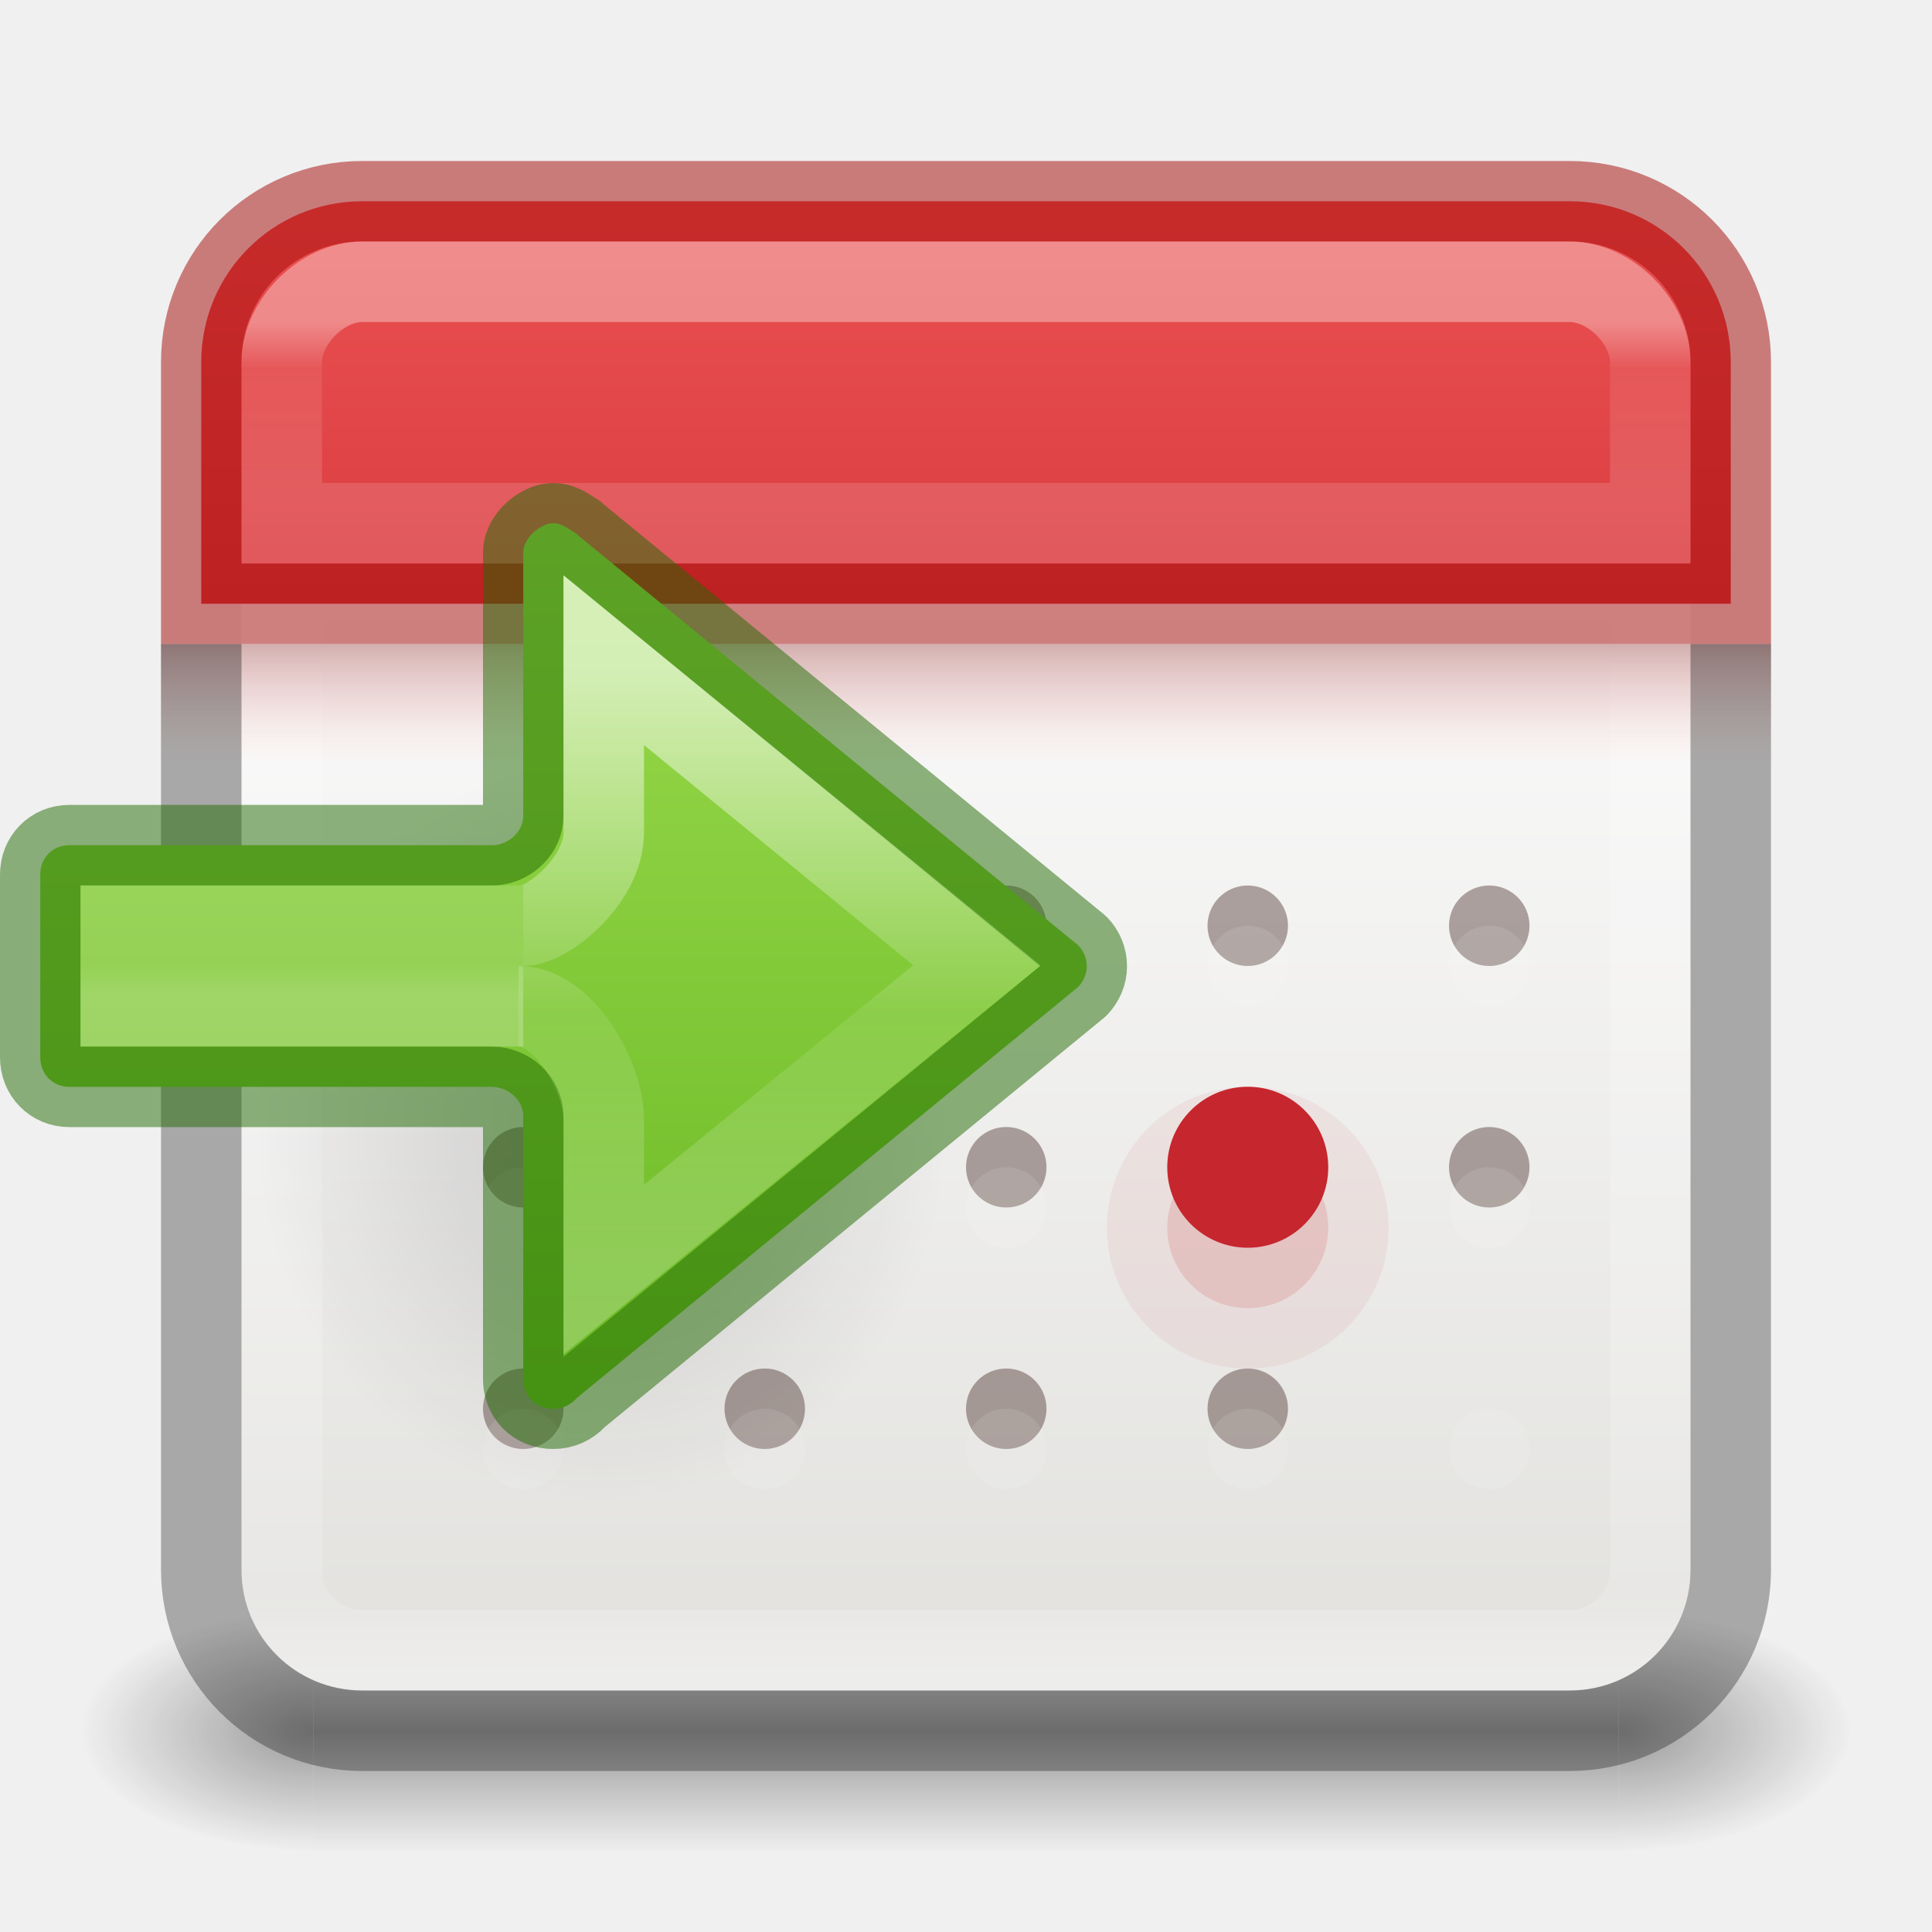
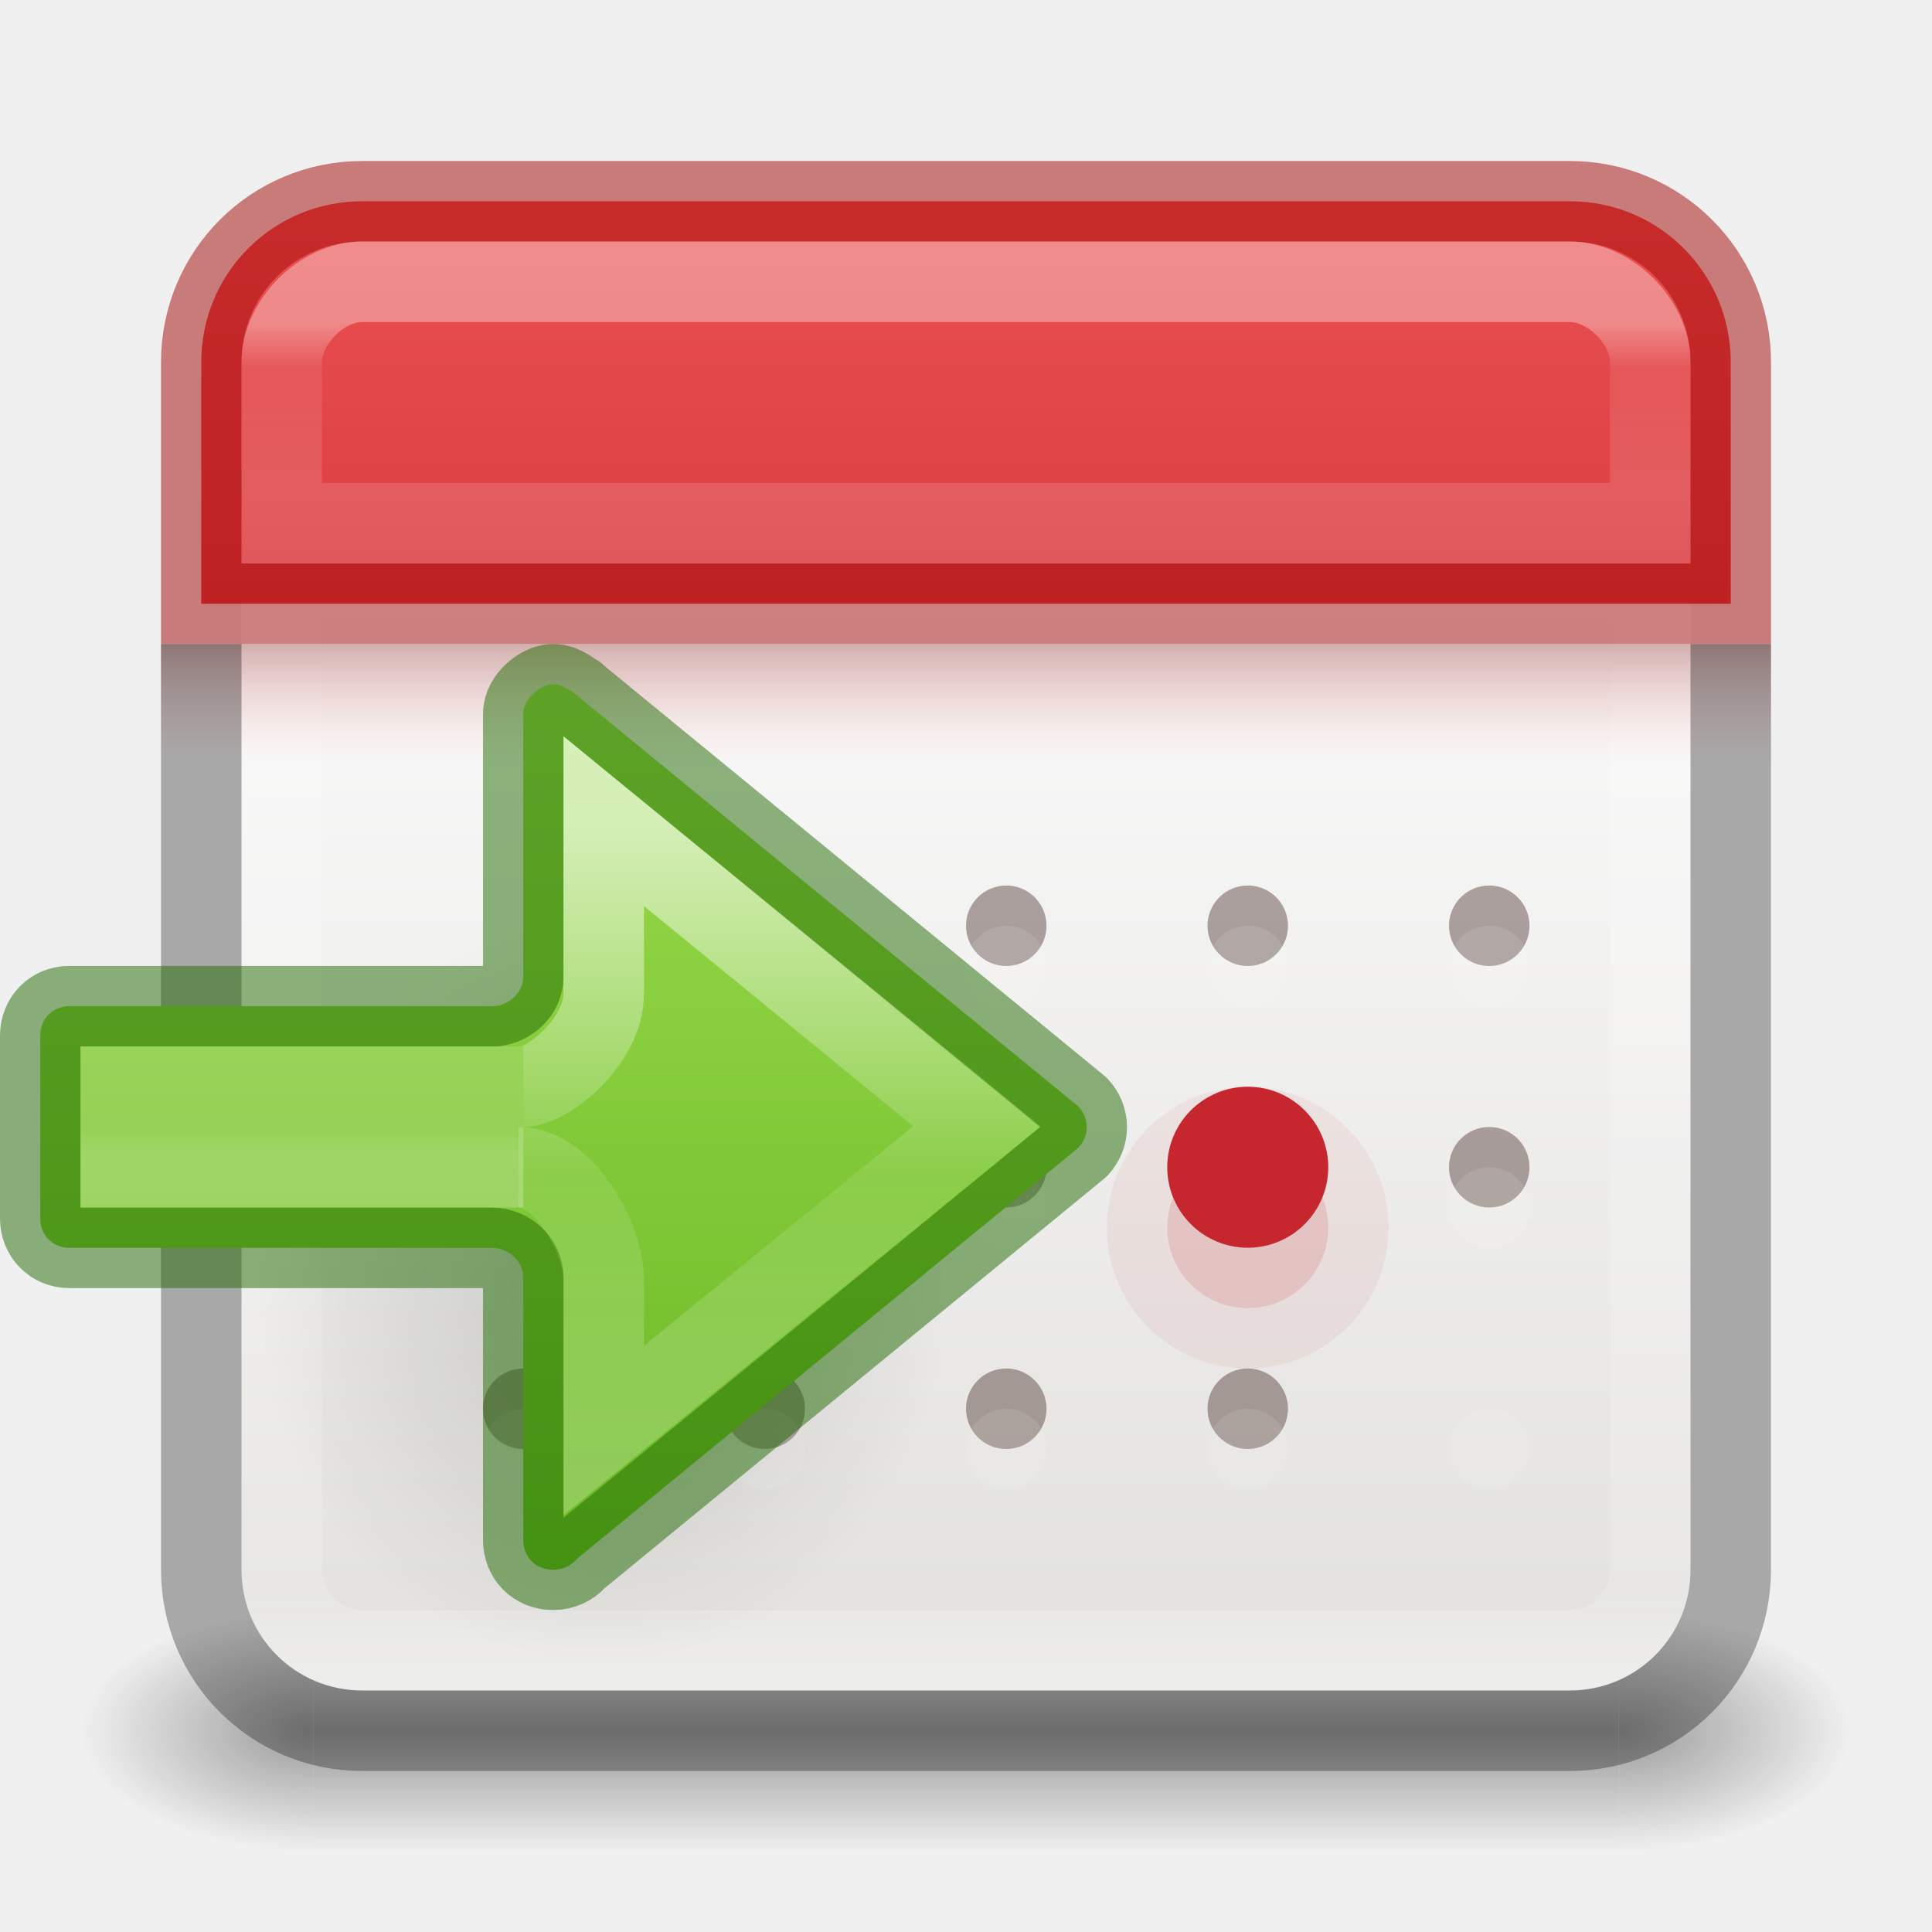
<svg xmlns="http://www.w3.org/2000/svg" width="24" height="24" viewBox="0 0 24 24" fill="none" version="1.1" id="svg69">
  <g opacity="0.4" id="g3">
    <path d="M23 20H20.105V23H23V20Z" fill="url(#paint0_radial_686_3252)" id="path1" />
    <path d="M1 23H3.895V20H1V23Z" fill="url(#paint1_radial_686_3252)" id="path2" />
    <path d="M20.105 20H3.895V23H20.105V20Z" fill="url(#paint2_linear_686_3252)" id="path3" />
  </g>
  <path d="M4.5 3C3.669 3 3 3.669 3 4.5V19.5C3 20.331 3.669 21 4.5 21H19.5C20.331 21 21 20.331 21 19.5V4.5C21 3.669 20.331 3 19.5 3H4.5Z" fill="url(#paint3_linear_686_3252)" id="path4" />
  <g opacity="0.4" id="g16">
    <path d="M18 11.5C18 11.224 18.224 11 18.5 11C18.776 11 19 11.224 19 11.5C19 11.776 18.776 12 18.5 12C18.224 12 18 11.776 18 11.5Z" fill="#3D211B" id="path5" />
    <path d="M15 11.5C15 11.224 15.224 11 15.5 11C15.776 11 16 11.224 16 11.5C16 11.776 15.776 12 15.5 12C15.224 12 15 11.776 15 11.5Z" fill="#3D211B" id="path6" />
    <path d="M12 11.5C12 11.224 12.224 11 12.5 11C12.776 11 13 11.224 13 11.5C13 11.776 12.776 12 12.5 12C12.224 12 12 11.776 12 11.5Z" fill="#3D211B" id="path7" />
    <path d="M9 11.5C9 11.224 9.224 11 9.5 11C9.776 11 10 11.224 10 11.5C10 11.776 9.776 12 9.5 12C9.224 12 9 11.776 9 11.5Z" fill="#3D211B" id="path8" />
    <path d="M18 14.5C18 14.224 18.224 14 18.5 14C18.776 14 19 14.224 19 14.5C19 14.776 18.776 15 18.5 15C18.224 15 18 14.776 18 14.5Z" fill="#3D211B" id="path9" />
    <path d="M12 14.5C12 14.224 12.224 14 12.5 14C12.776 14 13 14.224 13 14.5C13 14.776 12.776 15 12.5 15C12.224 15 12 14.776 12 14.5Z" fill="#3D211B" id="path10" />
    <path d="M9 14.5C9 14.224 9.224 14 9.5 14C9.776 14 10 14.224 10 14.5C10 14.776 9.776 15 9.5 15C9.224 15 9 14.776 9 14.5Z" fill="#3D211B" id="path11" />
    <path d="M15 17.5C15 17.224 15.224 17 15.5 17C15.776 17 16 17.224 16 17.5C16 17.776 15.776 18 15.5 18C15.224 18 15 17.776 15 17.5Z" fill="#3D211B" id="path12" />
    <path d="M12 17.5C12 17.224 12.224 17 12.5 17C12.776 17 13 17.224 13 17.5C13 17.776 12.776 18 12.5 18C12.224 18 12 17.776 12 17.5Z" fill="#3D211B" id="path13" />
    <path d="M9 17.5C9 17.224 9.224 17 9.5 17C9.776 17 10 17.224 10 17.5C10 17.776 9.776 18 9.5 18C9.224 18 9 17.776 9 17.5Z" fill="#3D211B" id="path14" />
    <path d="M6 14.5C6 14.224 6.224 14 6.5 14C6.776 14 7 14.224 7 14.5C7 14.776 6.776 15 6.5 15C6.224 15 6 14.776 6 14.5Z" fill="#3D211B" id="path15" />
    <path d="M6 17.5C6 17.224 6.224 17 6.5 17C6.776 17 7 17.224 7 17.5C7 17.776 6.776 18 6.5 18C6.224 18 6 17.776 6 17.5Z" fill="#3D211B" id="path16" />
  </g>
  <g opacity="0.1" id="g29">
    <path d="M18 12C18 11.724 18.224 11.5 18.5 11.5C18.776 11.5 19 11.724 19 12C19 12.276 18.776 12.5 18.5 12.5C18.224 12.5 18 12.276 18 12Z" fill="white" id="path17" />
    <path d="M15 12C15 11.724 15.224 11.5 15.5 11.5C15.776 11.5 16 11.724 16 12C16 12.276 15.776 12.5 15.5 12.5C15.224 12.5 15 12.276 15 12Z" fill="white" id="path18" />
    <path d="M12 12C12 11.724 12.224 11.5 12.5 11.5C12.776 11.5 13 11.724 13 12C13 12.276 12.776 12.5 12.5 12.5C12.224 12.5 12 12.276 12 12Z" fill="white" id="path19" />
    <path d="M9 12C9 11.724 9.224 11.5 9.5 11.5C9.776 11.5 10 11.724 10 12C10 12.276 9.776 12.5 9.5 12.5C9.224 12.5 9 12.276 9 12Z" fill="white" id="path20" />
    <path d="M18 15C18 14.724 18.224 14.5 18.5 14.5C18.776 14.5 19 14.724 19 15C19 15.276 18.776 15.5 18.5 15.5C18.224 15.5 18 15.276 18 15Z" fill="white" id="path21" />
    <path d="M12 15C12 14.724 12.224 14.5 12.5 14.5C12.776 14.5 13 14.724 13 15C13 15.276 12.776 15.5 12.5 15.5C12.224 15.5 12 15.276 12 15Z" fill="white" id="path22" />
    <path d="M9 15C9 14.724 9.224 14.5 9.5 14.5C9.776 14.5 10 14.724 10 15C10 15.276 9.776 15.5 9.5 15.5C9.224 15.5 9 15.276 9 15Z" fill="white" id="path23" />
    <path d="M18 18C18 17.724 18.224 17.5 18.5 17.5C18.776 17.5 19 17.724 19 18C19 18.276 18.776 18.5 18.5 18.5C18.224 18.5 18 18.276 18 18Z" fill="white" id="path24" />
    <path d="M15 18C15 17.724 15.224 17.5 15.5 17.5C15.776 17.5 16 17.724 16 18C16 18.276 15.776 18.5 15.5 18.5C15.224 18.5 15 18.276 15 18Z" fill="white" id="path25" />
    <path d="M12 18C12 17.724 12.224 17.5 12.5 17.5C12.776 17.5 13 17.724 13 18C13 18.276 12.776 18.5 12.5 18.5C12.224 18.5 12 18.276 12 18Z" fill="white" id="path26" />
    <path d="M9 18C9 17.724 9.224 17.5 9.5 17.5C9.776 17.5 10 17.724 10 18C10 18.276 9.776 18.5 9.5 18.5C9.224 18.5 9 18.276 9 18Z" fill="white" id="path27" />
    <path d="M6 15C6 14.724 6.224 14.5 6.5 14.5C6.776 14.5 7 14.724 7 15C7 15.276 6.776 15.5 6.5 15.5C6.224 15.5 6 15.276 6 15Z" fill="white" id="path28" />
    <path d="M6 18C6 17.724 6.224 17.5 6.5 17.5C6.776 17.5 7 17.724 7 18C7 18.276 6.776 18.5 6.5 18.5C6.224 18.5 6 18.276 6 18Z" fill="white" id="path29" />
  </g>
  <path opacity="0.07" d="M17.25 15.25C17.25 16.216 16.466 17 15.5 17C14.534 17 13.75 16.216 13.75 15.25C13.75 14.284 14.534 13.5 15.5 13.5C16.466 13.5 17.25 14.284 17.25 15.25Z" fill="#C6262E" id="path30" />
  <path opacity="0.15" d="M15.5 16.25C16.052 16.25 16.5 15.802 16.5 15.25C16.5 14.698 16.052 14.25 15.5 14.25C14.948 14.25 14.5 14.698 14.5 15.25C14.5 15.802 14.948 16.25 15.5 16.25Z" fill="#C6262E" id="path31" />
  <path d="M15.5 15.5C16.052 15.5 16.5 15.052 16.5 14.5C16.5 13.948 16.052 13.5 15.5 13.5C14.948 13.5 14.5 13.948 14.5 14.5C14.5 15.052 14.948 15.5 15.5 15.5Z" fill="#C6262E" id="path32" />
  <path d="M19.501 3.499H4.501C3.949 3.499 3.501 3.946 3.501 4.499V19.499C3.501 20.051 3.949 20.499 4.501 20.499H19.501C20.053 20.499 20.501 20.051 20.501 19.499V4.499C20.501 3.946 20.053 3.499 19.501 3.499Z" stroke="url(#paint4_linear_686_3252)" stroke-linecap="round" stroke-linejoin="round" id="path33" />
  <path opacity="0.3" d="M22 8H2V9.5H22V8Z" fill="url(#paint5_linear_686_3252)" id="path34" />
  <path d="M4.5 2.5C3.392 2.5 2.5 3.392 2.5 4.5V7.5H21.5V4.5C21.5 3.392 20.608 2.5 19.5 2.5H4.5Z" fill="url(#paint6_linear_686_3252)" stroke="#A10705" stroke-opacity="0.502" id="path35" />
  <path opacity="0.35" d="M3.5 4.5V6.5H20.5V4.5C20.5 4 20 3.5 19.5 3.5H4.5C4 3.5 3.5 4 3.5 4.5Z" stroke="url(#paint7_linear_686_3252)" stroke-linecap="round" id="path36" />
  <path opacity="0.3" d="M2.5 8V19.5C2.5 20.608 3.392 21.5 4.5 21.5H19.5C20.608 21.5 21.5 20.608 21.5 19.5V8" stroke="black" id="path37" />
-   <path opacity="0.141" fill-rule="evenodd" clip-rule="evenodd" d="M3.152 14.045C3.152 12.817 3.607 11.64 4.416 10.772C5.226 9.904 6.324 9.416 7.469 9.416C8.614 9.416 9.713 9.904 10.522 10.772C11.332 11.64 11.787 12.817 11.787 14.045C11.787 15.272 11.332 16.449 10.522 17.317C9.713 18.185 8.614 18.673 7.469 18.673C6.324 18.673 5.226 18.185 4.416 17.317C3.607 16.449 3.152 15.272 3.152 14.045Z" fill="url(#paint8_radial_686_3252)" id="path38" />
-   <path d="M6.871 6.5C7 6.5 7.1 6.601 7.156 6.626C7.161 6.632 7.166 6.637 7.171 6.642L13.396 11.745C13.461 11.812 13.5 11.903 13.5 12.002C13.5 12.101 13.461 12.186 13.396 12.258L7.171 17.361C7.166 17.366 7.161 17.371 7.156 17.377C7.086 17.453 6.988 17.5 6.871 17.5C6.653 17.5 6.5 17.342 6.5 17.128V13.867C6.5 13.668 6.318 13.501 6.107 13.501H0.861C0.655 13.501 0.5 13.343 0.5 13.133V10.866C0.5 10.656 0.655 10.499 0.861 10.499H6.142C6.336 10.48 6.5 10.322 6.5 10.134V6.867C6.5 6.676 6.723 6.5 6.871 6.5Z" fill="url(#paint9_linear_686_3252)" stroke="#206B00" stroke-opacity="0.5" stroke-linecap="round" stroke-linejoin="round" id="path39" />
-   <path opacity="0.6" d="M6.5 12.5H1.5V11.5H6.5" stroke="url(#paint10_linear_686_3252)" stroke-width="1" id="path40" />
-   <path opacity="0.6" d="M6.441 12.5C7.009 12.5 7.5 13.378 7.5 13.906V15.77L12.135 11.991L7.5 8.201V10.34C7.5 10.94 6.801 11.5 6.5 11.5" stroke="url(#paint11_linear_686_3252)" id="path41" />
+   <path opacity="0.141" fill-rule="evenodd" clip-rule="evenodd" d="M3.152 16.045C3.152 14.817 3.607 13.64 4.416 12.772C5.226 11.904 6.324 11.416 7.469 11.416C8.614 11.416 9.713 11.904 10.522 12.772C11.332 13.64 11.787 14.817 11.787 16.045C11.787 17.272 11.332 18.449 10.522 19.317C9.713 20.185 8.614 20.673 7.469 20.673C6.324 20.673 5.226 20.185 4.416 19.317C3.607 18.449 3.152 17.272 3.152 16.045Z" fill="url(#paint8_radial_686_3252)" id="path38" />
+   <path d="M6.871 8.5C7 8.5 7.1 8.601 7.156 8.626C7.161 8.632 7.166 8.637 7.171 8.642L13.396 13.745C13.461 13.812 13.5 13.903 13.5 14.002C13.5 14.101 13.461 14.186 13.396 14.258L7.171 19.361C7.166 19.366 7.161 19.371 7.156 19.377C7.086 19.453 6.988 19.5 6.871 19.5C6.653 19.5 6.5 19.342 6.5 19.128V15.867C6.5 15.668 6.318 15.501 6.107 15.501H0.861C0.655 15.501 0.5 15.343 0.5 15.133V12.866C0.5 12.656 0.655 12.499 0.861 12.499H6.142C6.336 12.48 6.5 12.322 6.5 12.134V8.867C6.5 8.676 6.723 8.5 6.871 8.5Z" fill="url(#paint9_linear_686_3252)" stroke="#206B00" stroke-opacity="0.5" stroke-linecap="round" stroke-linejoin="round" id="path39" />
+   <path opacity="0.6" d="M6.5 14.5H1.5V13.5H6.5" stroke="url(#paint10_linear_686_3252)" stroke-width="1" id="path40" />
+   <path opacity="0.6" d="M6.441 14.5C7.009 14.5 7.5 15.378 7.5 15.906V17.77L12.135 13.991L7.5 10.201V12.34C7.5 12.94 6.801 13.5 6.5 13.5" stroke="url(#paint11_linear_686_3252)" id="path41" />
  <defs id="defs69">
    <radialGradient id="paint0_radial_686_3252" cx="0" cy="0" r="1" gradientUnits="userSpaceOnUse" gradientTransform="translate(20.1012 21.5) scale(2.90022 1.5)">
      <stop stop-color="#181818" id="stop41" />
      <stop offset="1" stop-color="#181818" stop-opacity="0" id="stop42" />
    </radialGradient>
    <radialGradient id="paint1_radial_686_3252" cx="0" cy="0" r="1" gradientUnits="userSpaceOnUse" gradientTransform="translate(3.89884 21.5) rotate(180) scale(2.90022 1.5)">
      <stop stop-color="#181818" id="stop43" />
      <stop offset="1" stop-color="#181818" stop-opacity="0" id="stop44" />
    </radialGradient>
    <linearGradient id="paint2_linear_686_3252" x1="12.613" y1="23.012" x2="12.613" y2="20" gradientUnits="userSpaceOnUse">
      <stop stop-color="#181818" stop-opacity="0" id="stop45" />
      <stop offset="0.5" stop-color="#181818" id="stop46" />
      <stop offset="1" stop-color="#181818" stop-opacity="0" id="stop47" />
    </linearGradient>
    <linearGradient id="paint3_linear_686_3252" x1="12.478" y1="7.455" x2="12.478" y2="20.776" gradientUnits="userSpaceOnUse">
      <stop stop-color="#FAFAFA" id="stop48" />
      <stop offset="1" stop-color="#E2E1DE" id="stop49" />
    </linearGradient>
    <linearGradient id="paint4_linear_686_3252" x1="12.001" y1="3.269" x2="12.001" y2="20.729" gradientUnits="userSpaceOnUse">
      <stop stop-color="white" id="stop50" />
      <stop offset="0.063" stop-color="white" stop-opacity="0.235" id="stop51" />
      <stop offset="0.951" stop-color="white" stop-opacity="0.157" id="stop52" />
      <stop offset="1" stop-color="white" stop-opacity="0.392" id="stop53" />
    </linearGradient>
    <linearGradient id="paint5_linear_686_3252" x1="11.977" y1="8" x2="11.977" y2="9.486" gradientUnits="userSpaceOnUse">
      <stop stop-color="#7A0000" id="stop54" />
      <stop offset="1" stop-color="#FF8C82" stop-opacity="0" id="stop55" />
    </linearGradient>
    <linearGradient id="paint6_linear_686_3252" x1="12" y1="2" x2="12" y2="13" gradientUnits="userSpaceOnUse">
      <stop stop-color="#ED5353" id="stop56" />
      <stop offset="1" stop-color="#C6262E" id="stop57" />
    </linearGradient>
    <linearGradient id="paint7_linear_686_3252" x1="12.001" y1="4" x2="12.001" y2="6" gradientUnits="userSpaceOnUse">
      <stop stop-color="white" id="stop58" />
      <stop offset="0.285" stop-color="white" stop-opacity="0.235" id="stop59" />
      <stop offset="1" stop-color="white" stop-opacity="0.392" id="stop60" />
    </linearGradient>
-     <radialGradient id="paint8_radial_686_3252" cx="0" cy="0" r="1" gradientUnits="userSpaceOnUse" gradientTransform="translate(7.46927 14.0447) rotate(180) scale(4.31766 4.62821)">
+     <radialGradient id="paint8_radial_686_3252" cx="0" cy="0" r="1" gradientUnits="userSpaceOnUse" gradientTransform="translate(7.46927 16.0447) rotate(180) scale(4.31766 4.62821)">
      <stop id="stop61" />
      <stop offset="1" stop-opacity="0" id="stop62" />
    </radialGradient>
-     <linearGradient id="paint9_linear_686_3252" x1="6.871" y1="6.5" x2="6.871" y2="18.202" gradientUnits="userSpaceOnUse">
+     <linearGradient id="paint9_linear_686_3252" x1="6.871" y1="8.5" x2="6.871" y2="20.202" gradientUnits="userSpaceOnUse">
      <stop stop-color="#9BDB4D" id="stop63" />
      <stop offset="1" stop-color="#68B723" id="stop64" />
    </linearGradient>
-     <linearGradient id="paint10_linear_686_3252" x1="3.167" y1="12" x2="3.167" y2="12.333" gradientUnits="userSpaceOnUse">
+     <linearGradient id="paint10_linear_686_3252" x1="3.167" y1="14" x2="3.167" y2="14.333" gradientUnits="userSpaceOnUse">
      <stop stop-color="white" stop-opacity="0.235" id="stop65" />
      <stop offset="1" stop-color="white" stop-opacity="0.392" id="stop66" />
    </linearGradient>
-     <linearGradient id="paint11_linear_686_3252" x1="8.12" y1="8.309" x2="8.12" y2="16.521" gradientUnits="userSpaceOnUse">
+     <linearGradient id="paint11_linear_686_3252" x1="8.12" y1="10.309" x2="8.12" y2="18.521" gradientUnits="userSpaceOnUse">
      <stop stop-color="white" id="stop67" />
      <stop offset="0.52" stop-color="white" stop-opacity="0.157" id="stop68" />
      <stop offset="1" stop-color="white" stop-opacity="0.392" id="stop69" />
    </linearGradient>
  </defs>
</svg>
